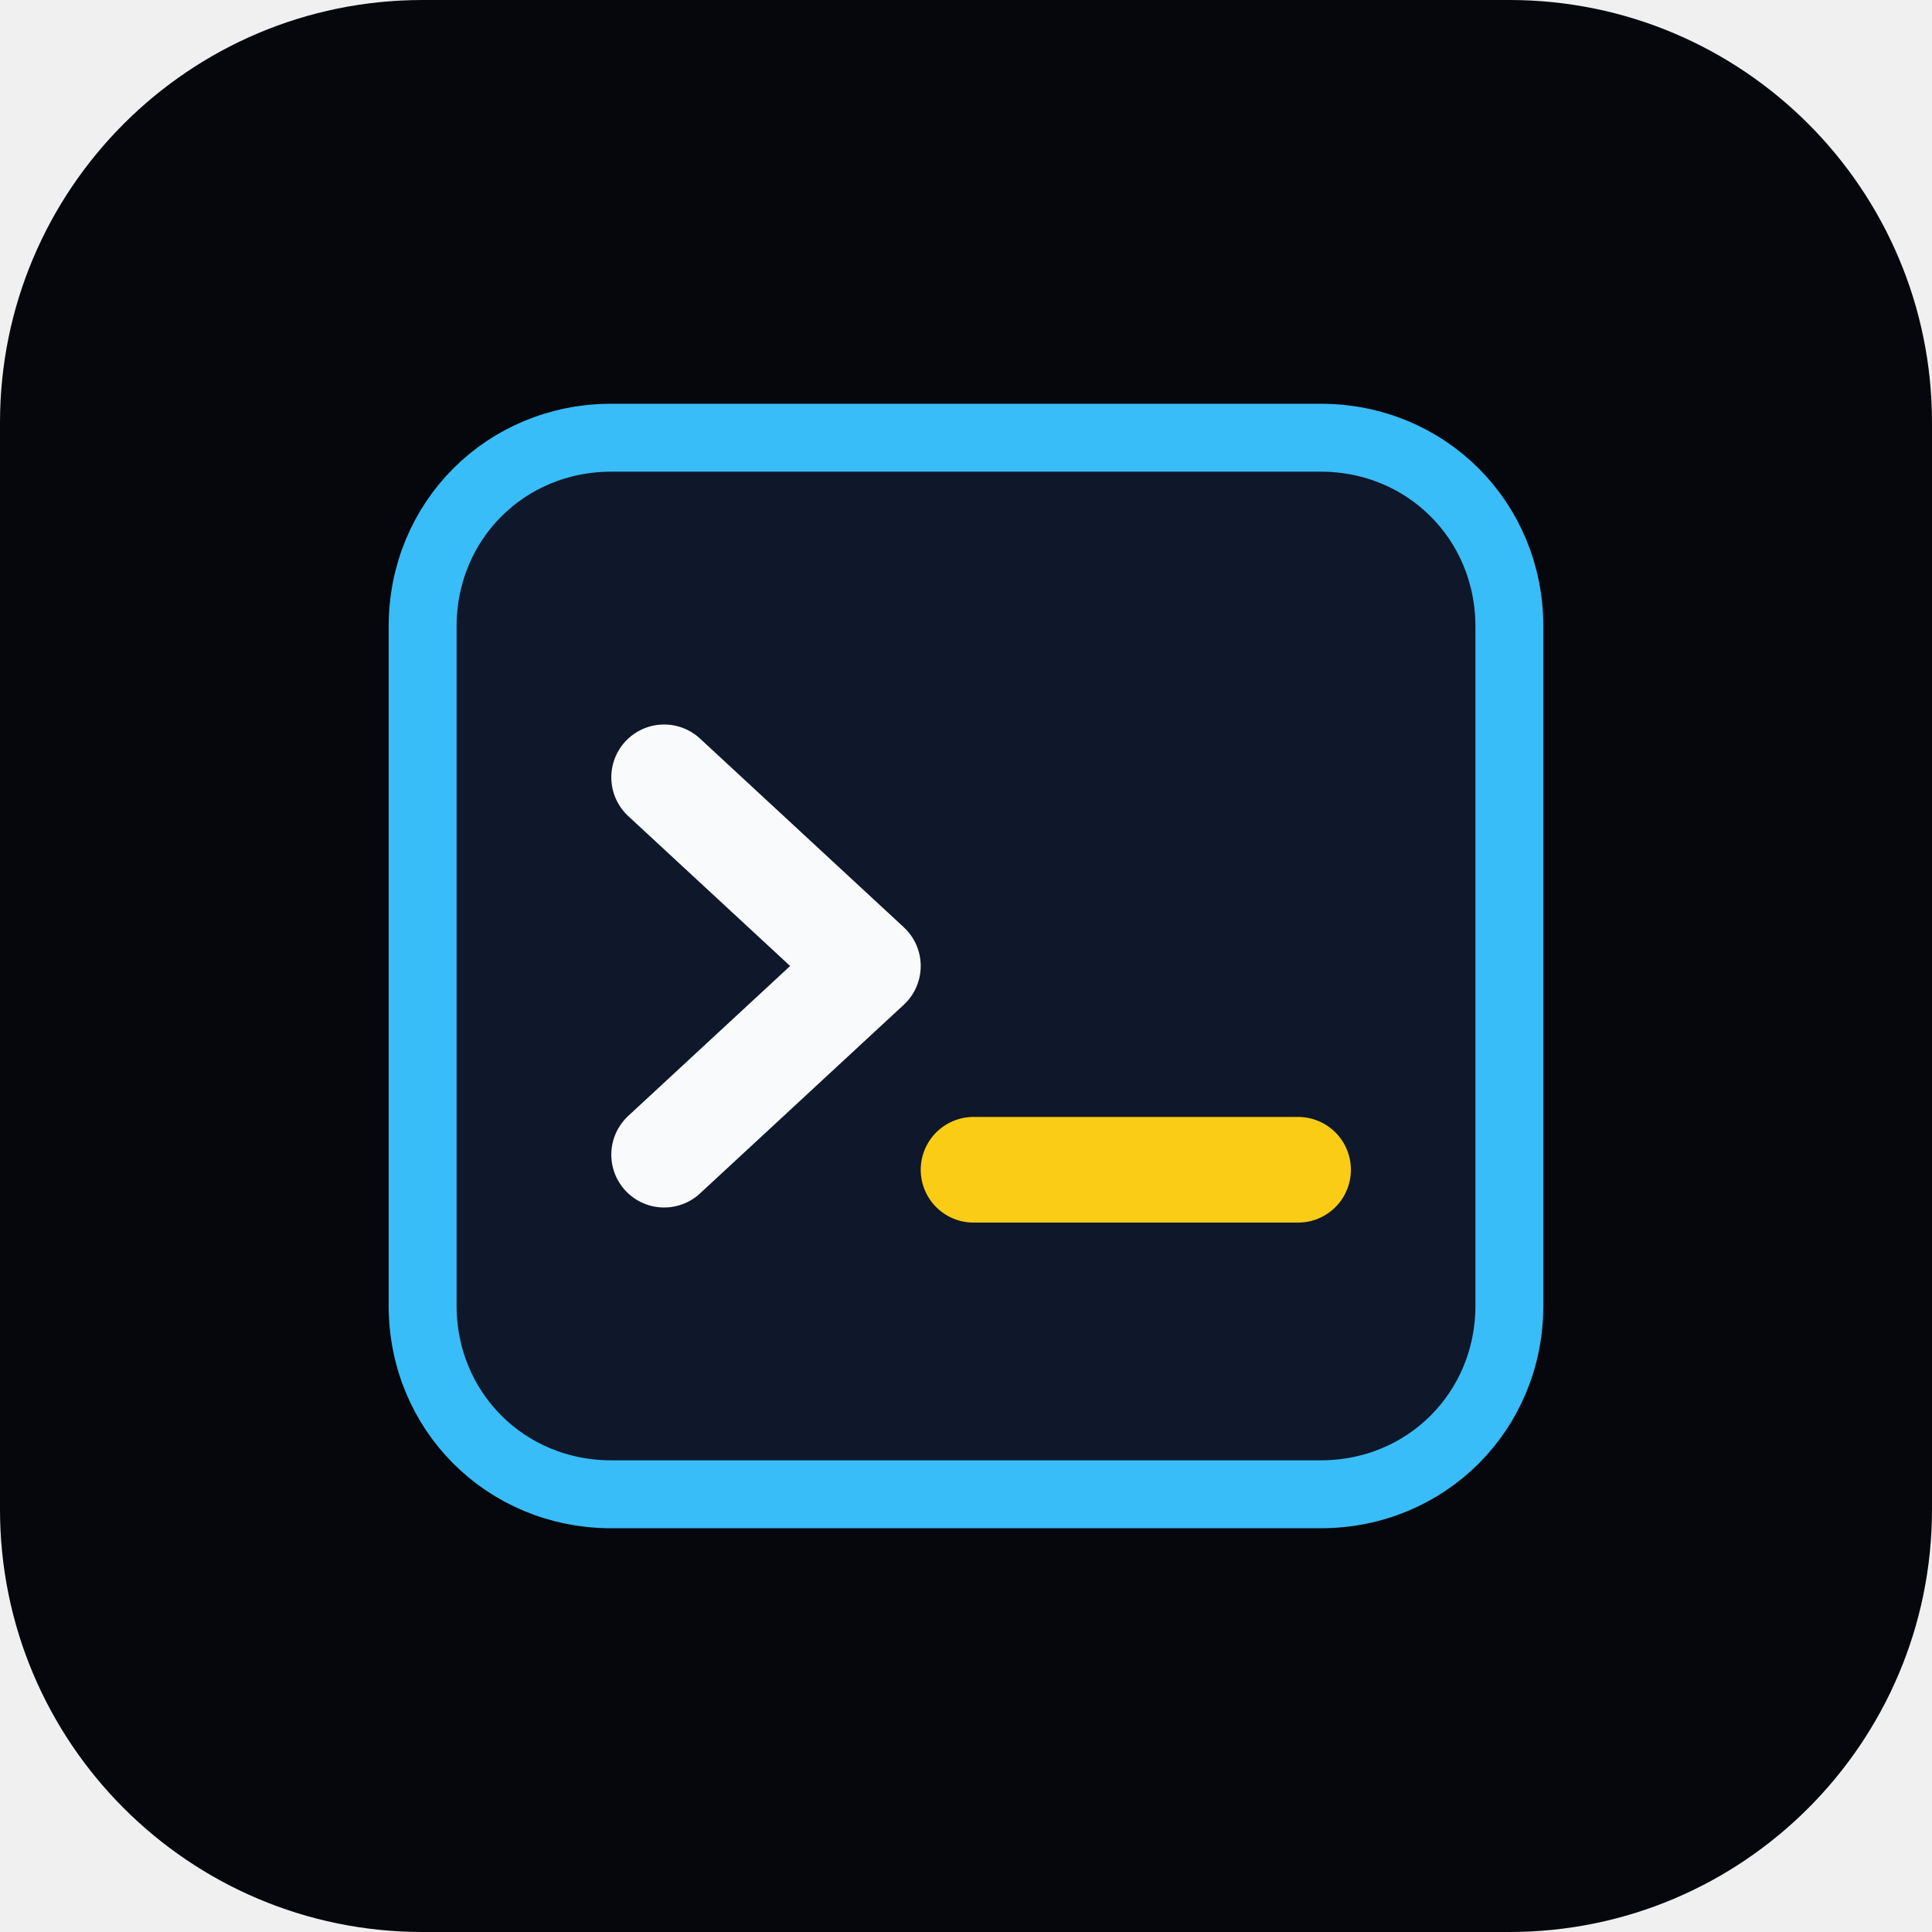
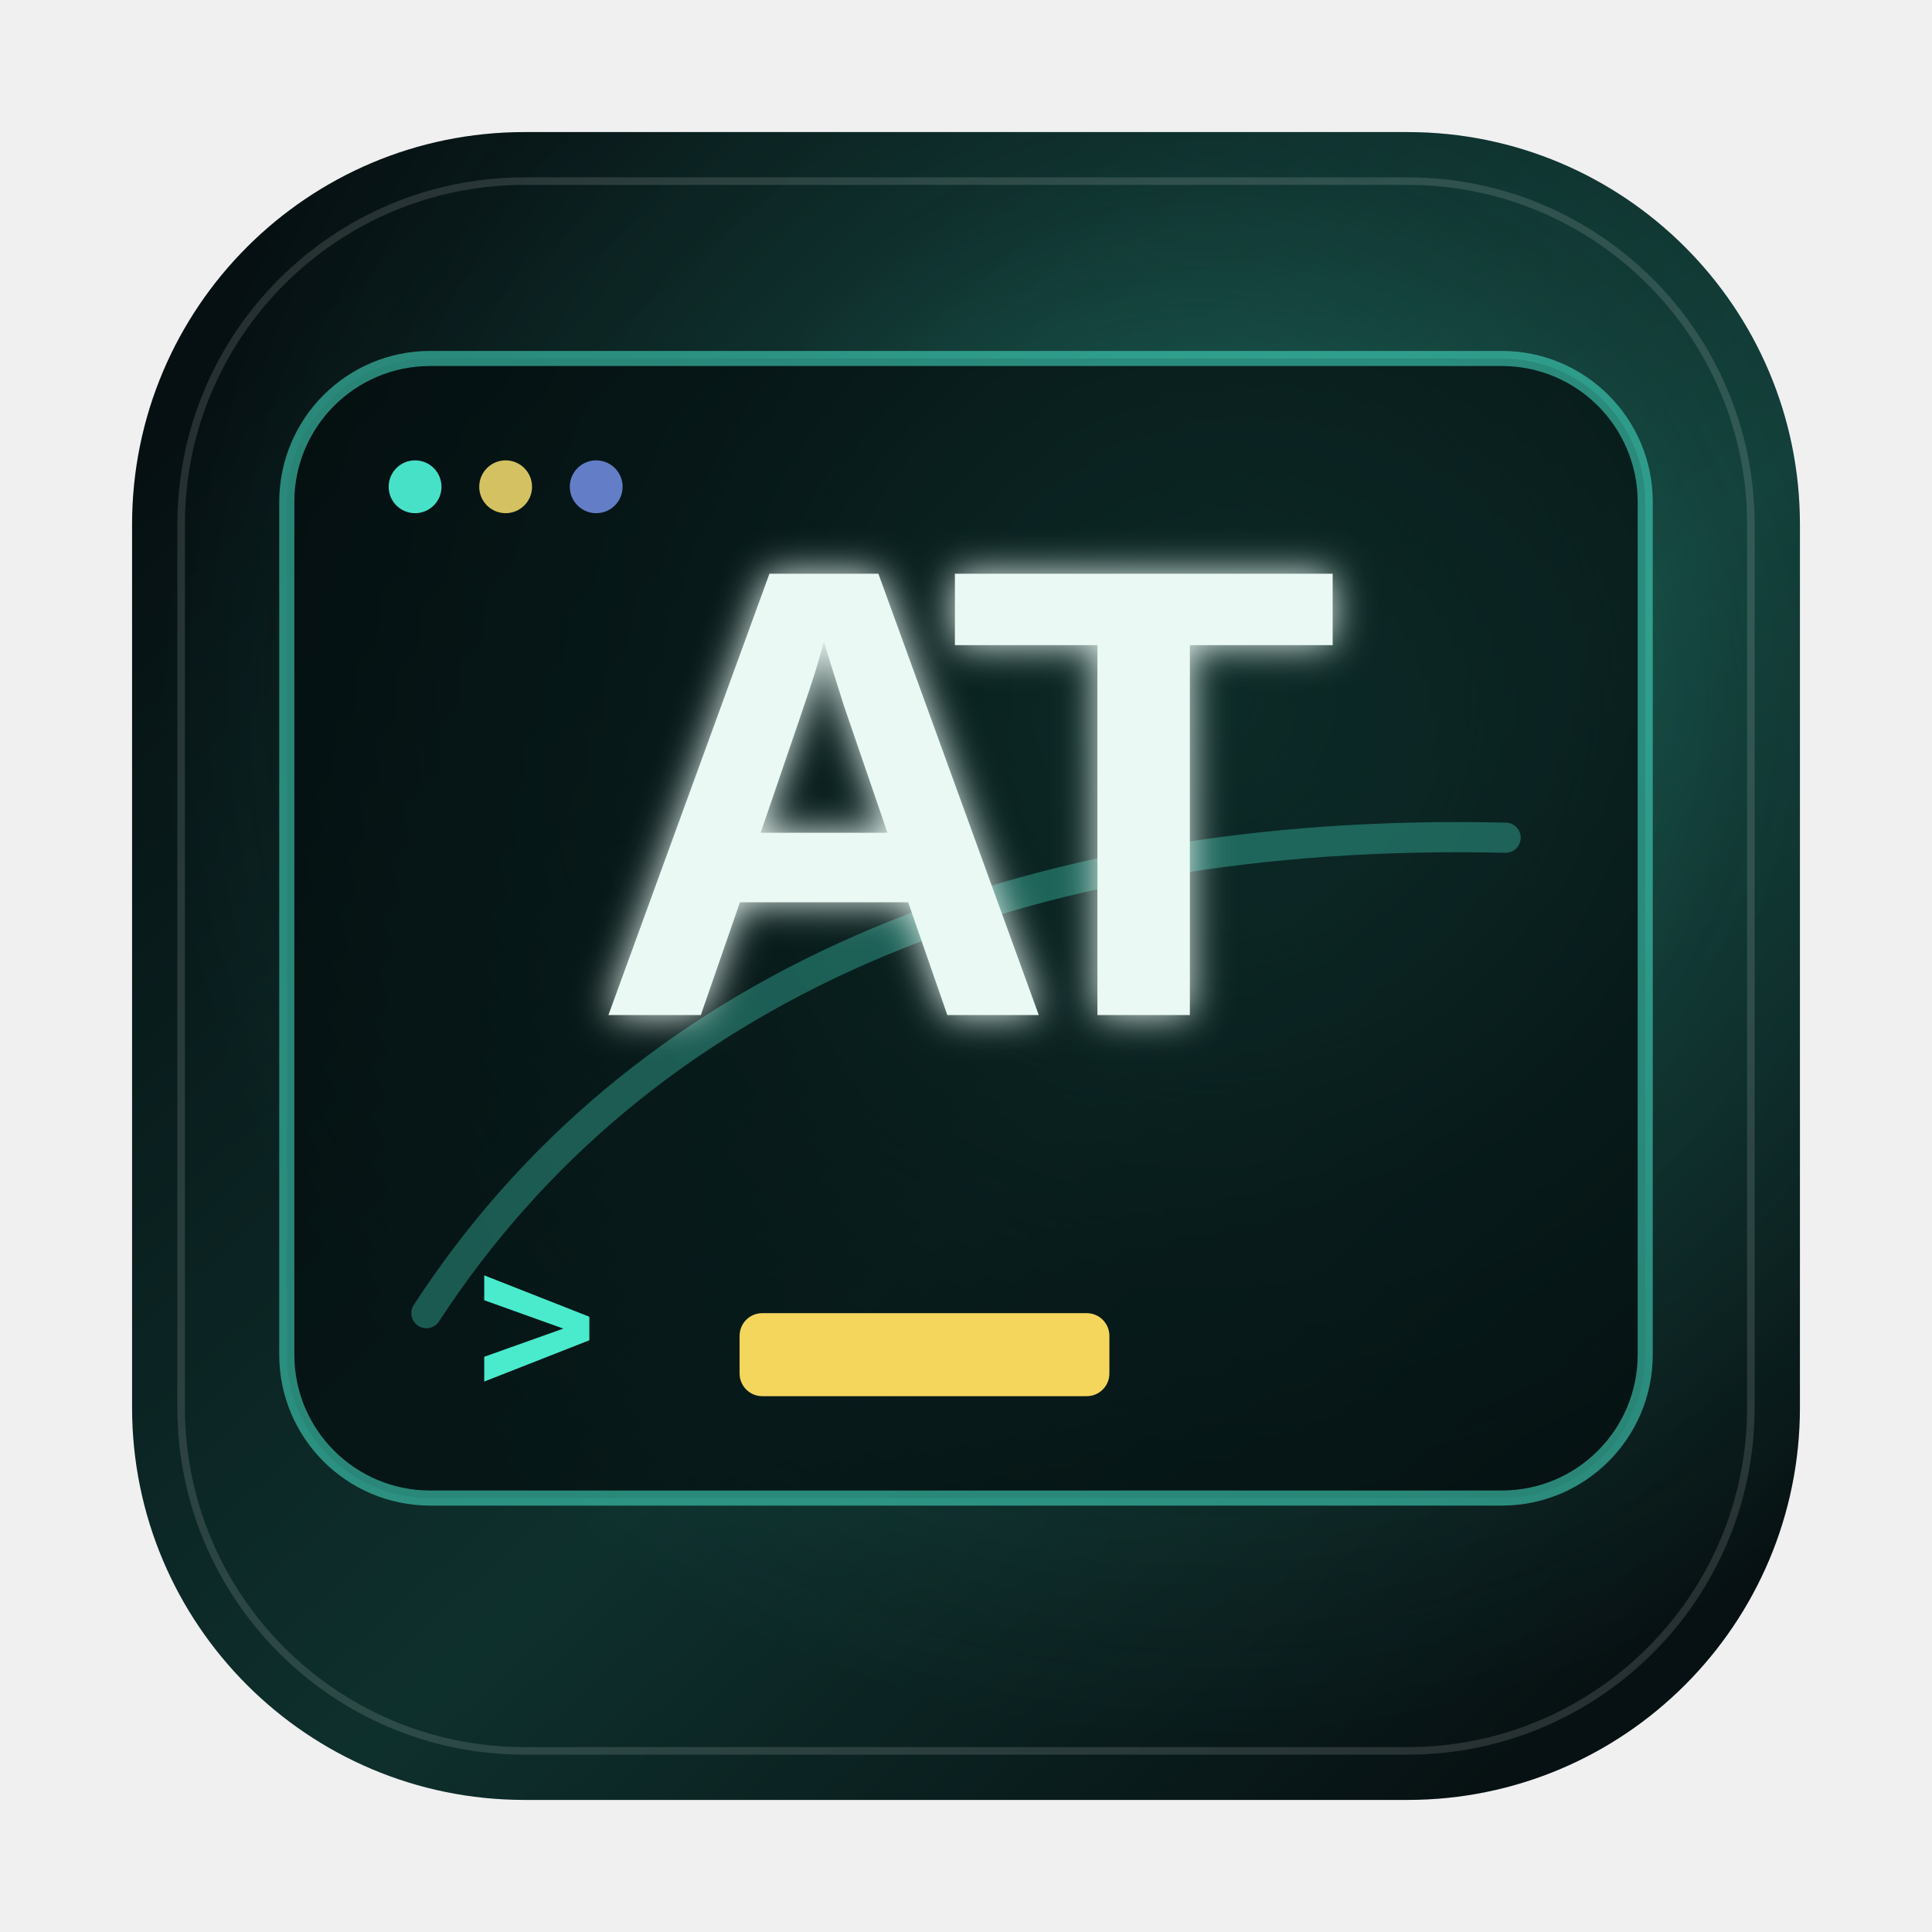
- <svg xmlns="http://www.w3.org/2000/svg" viewBox="0 0 512 512">
-   <rect width="512" height="512" rx="112" fill="#05070d" />
-   <path d="M112 166c0-28 22-50 50-50h188c28 0 50 22 50 50v180c0 28-22 50-50 50H162c-28 0-50-22-50-50V166z" fill="#0f172a" stroke="#38bdf8" stroke-width="18" />
-   <path d="M176 206l54 50-54 50" fill="none" stroke="#f8fafc" stroke-width="28" stroke-linecap="round" stroke-linejoin="round" />
-   <path d="M258 310h86" stroke="#facc15" stroke-width="28" stroke-linecap="round" />
+ <svg xmlns="http://www.w3.org/2000/svg" viewBox="0 0 512 512" role="img" aria-label="AT Term icon">
+   <defs>
+     <linearGradient id="bg" x1="92" y1="72" x2="432" y2="448" gradientUnits="userSpaceOnUse">
+       <stop offset="0" stop-color="#061012" />
+       <stop offset="0.58" stop-color="#0e302d" />
+       <stop offset="1" stop-color="#071012" />
+     </linearGradient>
+     <radialGradient id="glow" cx="64%" cy="34%" r="62%">
+       <stop offset="0" stop-color="#48f0cf" stop-opacity="0.34" />
+       <stop offset="0.52" stop-color="#48f0cf" stop-opacity="0.10" />
+       <stop offset="1" stop-color="#48f0cf" stop-opacity="0" />
+     </radialGradient>
+     <filter id="soft-glow" x="-30%" y="-30%" width="160%" height="160%">
+       <feGaussianBlur stdDeviation="5" result="blur" />
+       <feMerge>
+         <feMergeNode in="blur" />
+         <feMergeNode in="SourceGraphic" />
+       </feMerge>
+     </filter>
+   </defs>
+   <rect x="35" y="35" width="442" height="442" rx="104" fill="url(#bg)" />
+   <rect x="35" y="35" width="442" height="442" rx="104" fill="url(#glow)" />
+   <rect x="76" y="95" width="360" height="302" rx="38" fill="#040c0e" fill-opacity="0.68" stroke="#44e1c7" stroke-opacity="0.56" stroke-width="4" />
+   <circle cx="110" cy="129" r="7" fill="#47e1c8" />
+   <circle cx="134" cy="129" r="7" fill="#f5dd6d" fill-opacity="0.86" />
+   <circle cx="158" cy="129" r="7" fill="#819fff" fill-opacity="0.76" />
+   <path d="M113 348c56-86 156-129 286-126" fill="none" stroke="#44e1c7" stroke-opacity="0.34" stroke-width="8" stroke-linecap="round" />
+   <text x="256" y="269" text-anchor="middle" font-family="SF Pro Display, Avenir Next Condensed, Helvetica Neue, Arial, sans-serif" font-size="170" font-weight="900" letter-spacing="-16" fill="#eaf9f4" filter="url(#soft-glow)">AT</text>
+   <text x="126" y="369" font-family="SFMono-Regular, Menlo, Consolas, monospace" font-size="54" font-weight="700" fill="#4aebcc">&gt;</text>
+   <rect x="196" y="348" width="98" height="22" rx="6" fill="#f4d65d" />
+   <rect x="48" y="48" width="416" height="416" rx="91" fill="none" stroke="#ffffff" stroke-opacity="0.13" stroke-width="2" />
</svg>
